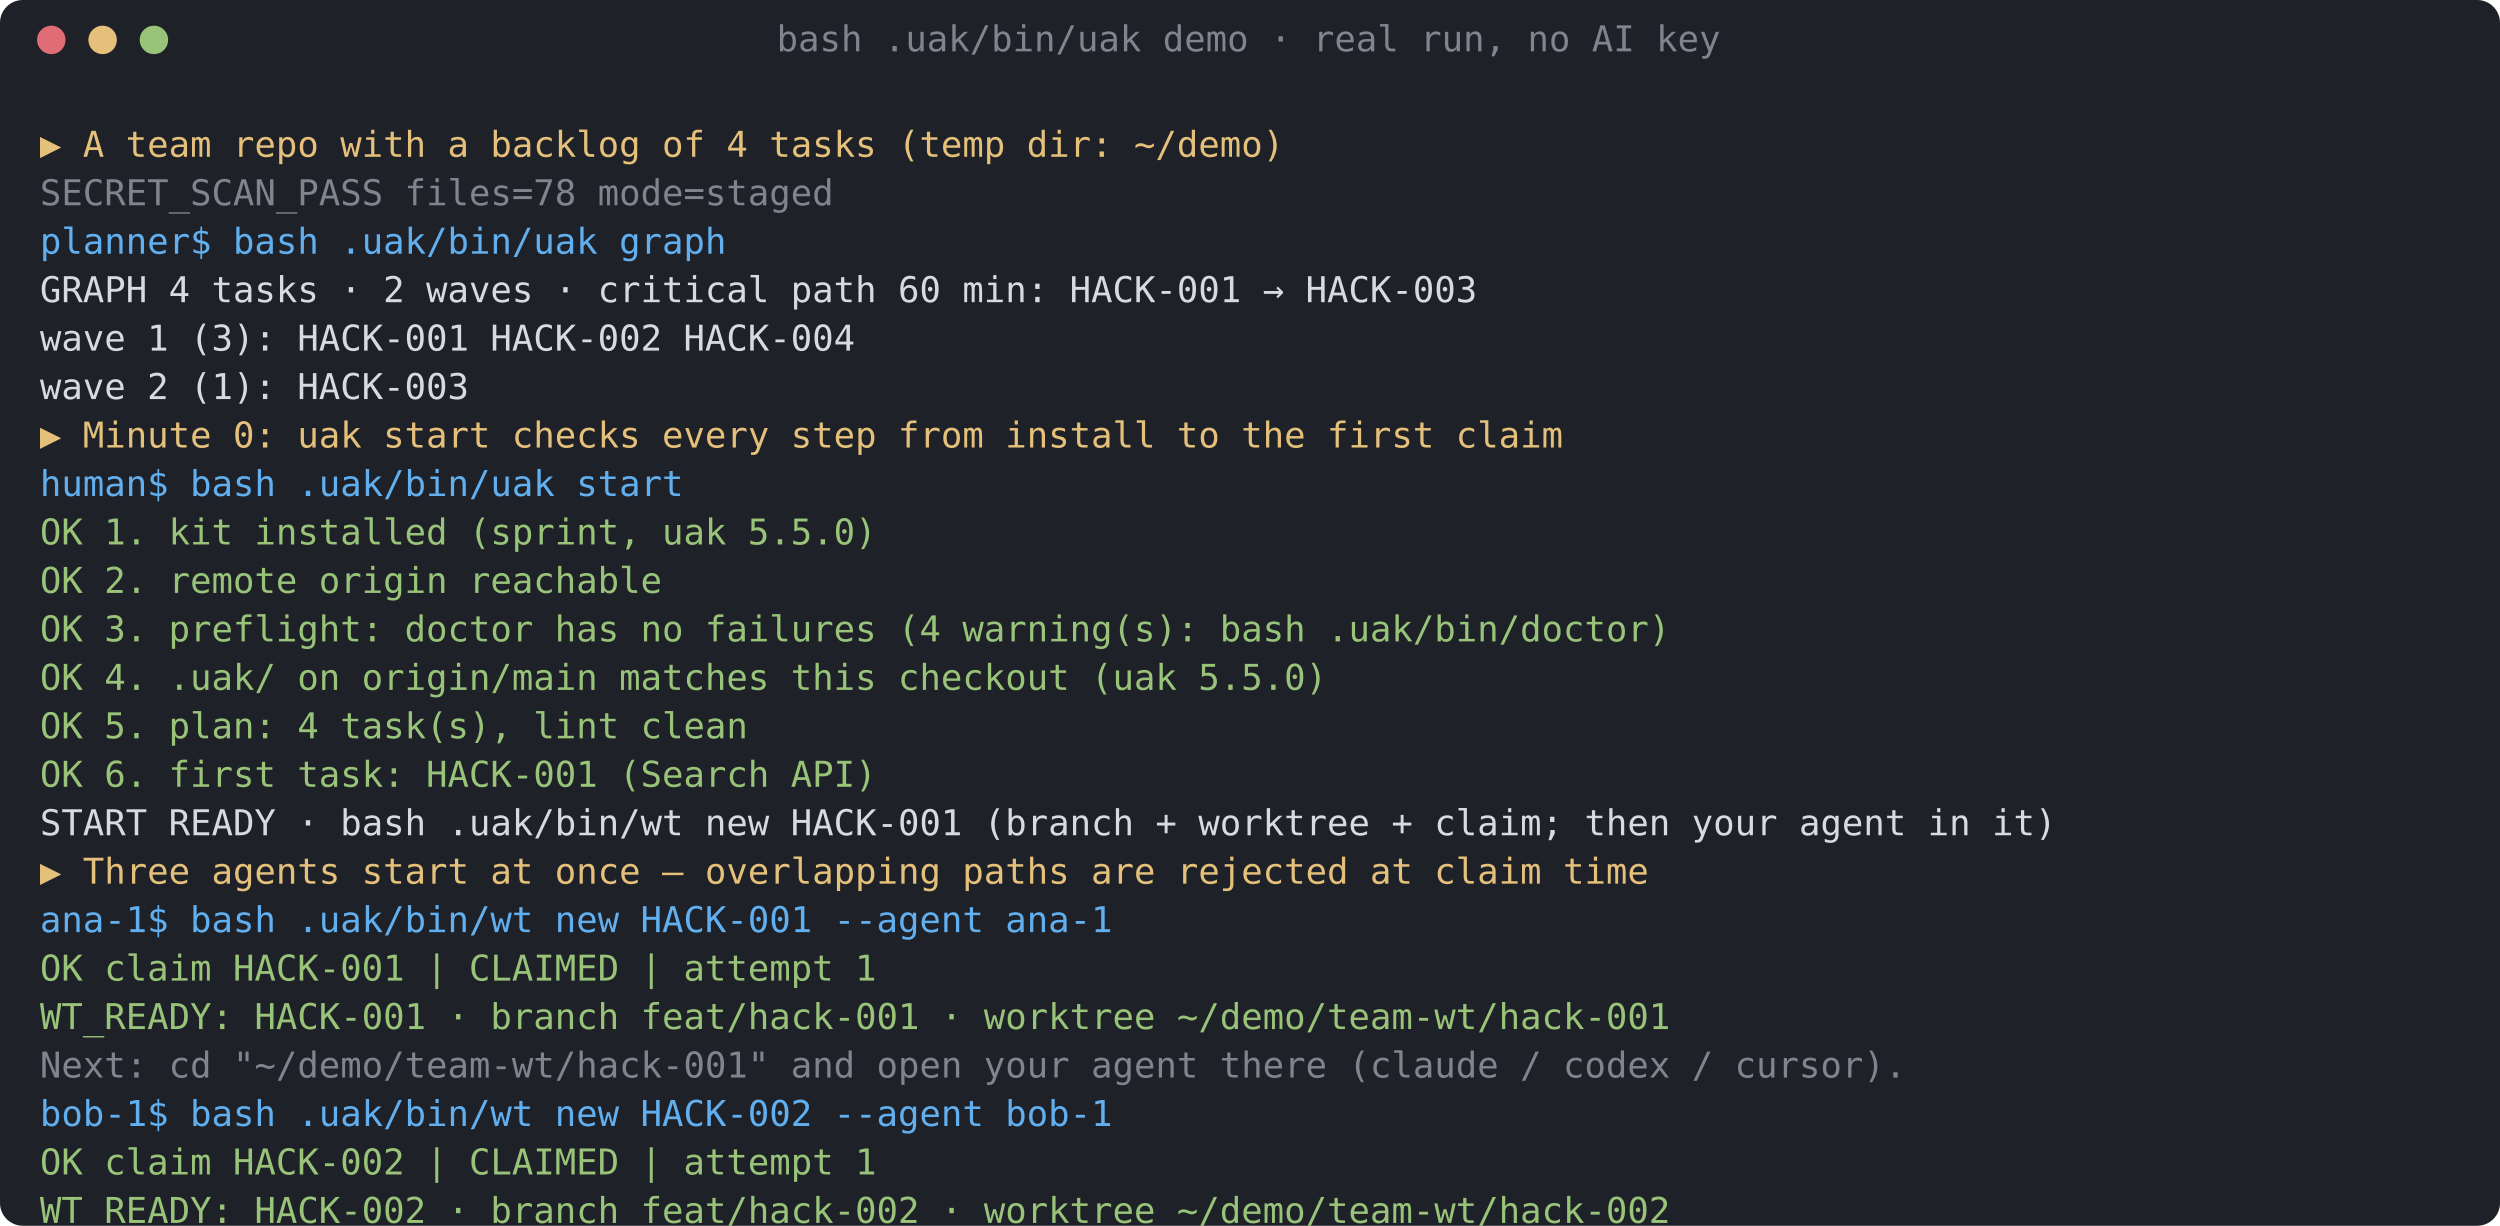
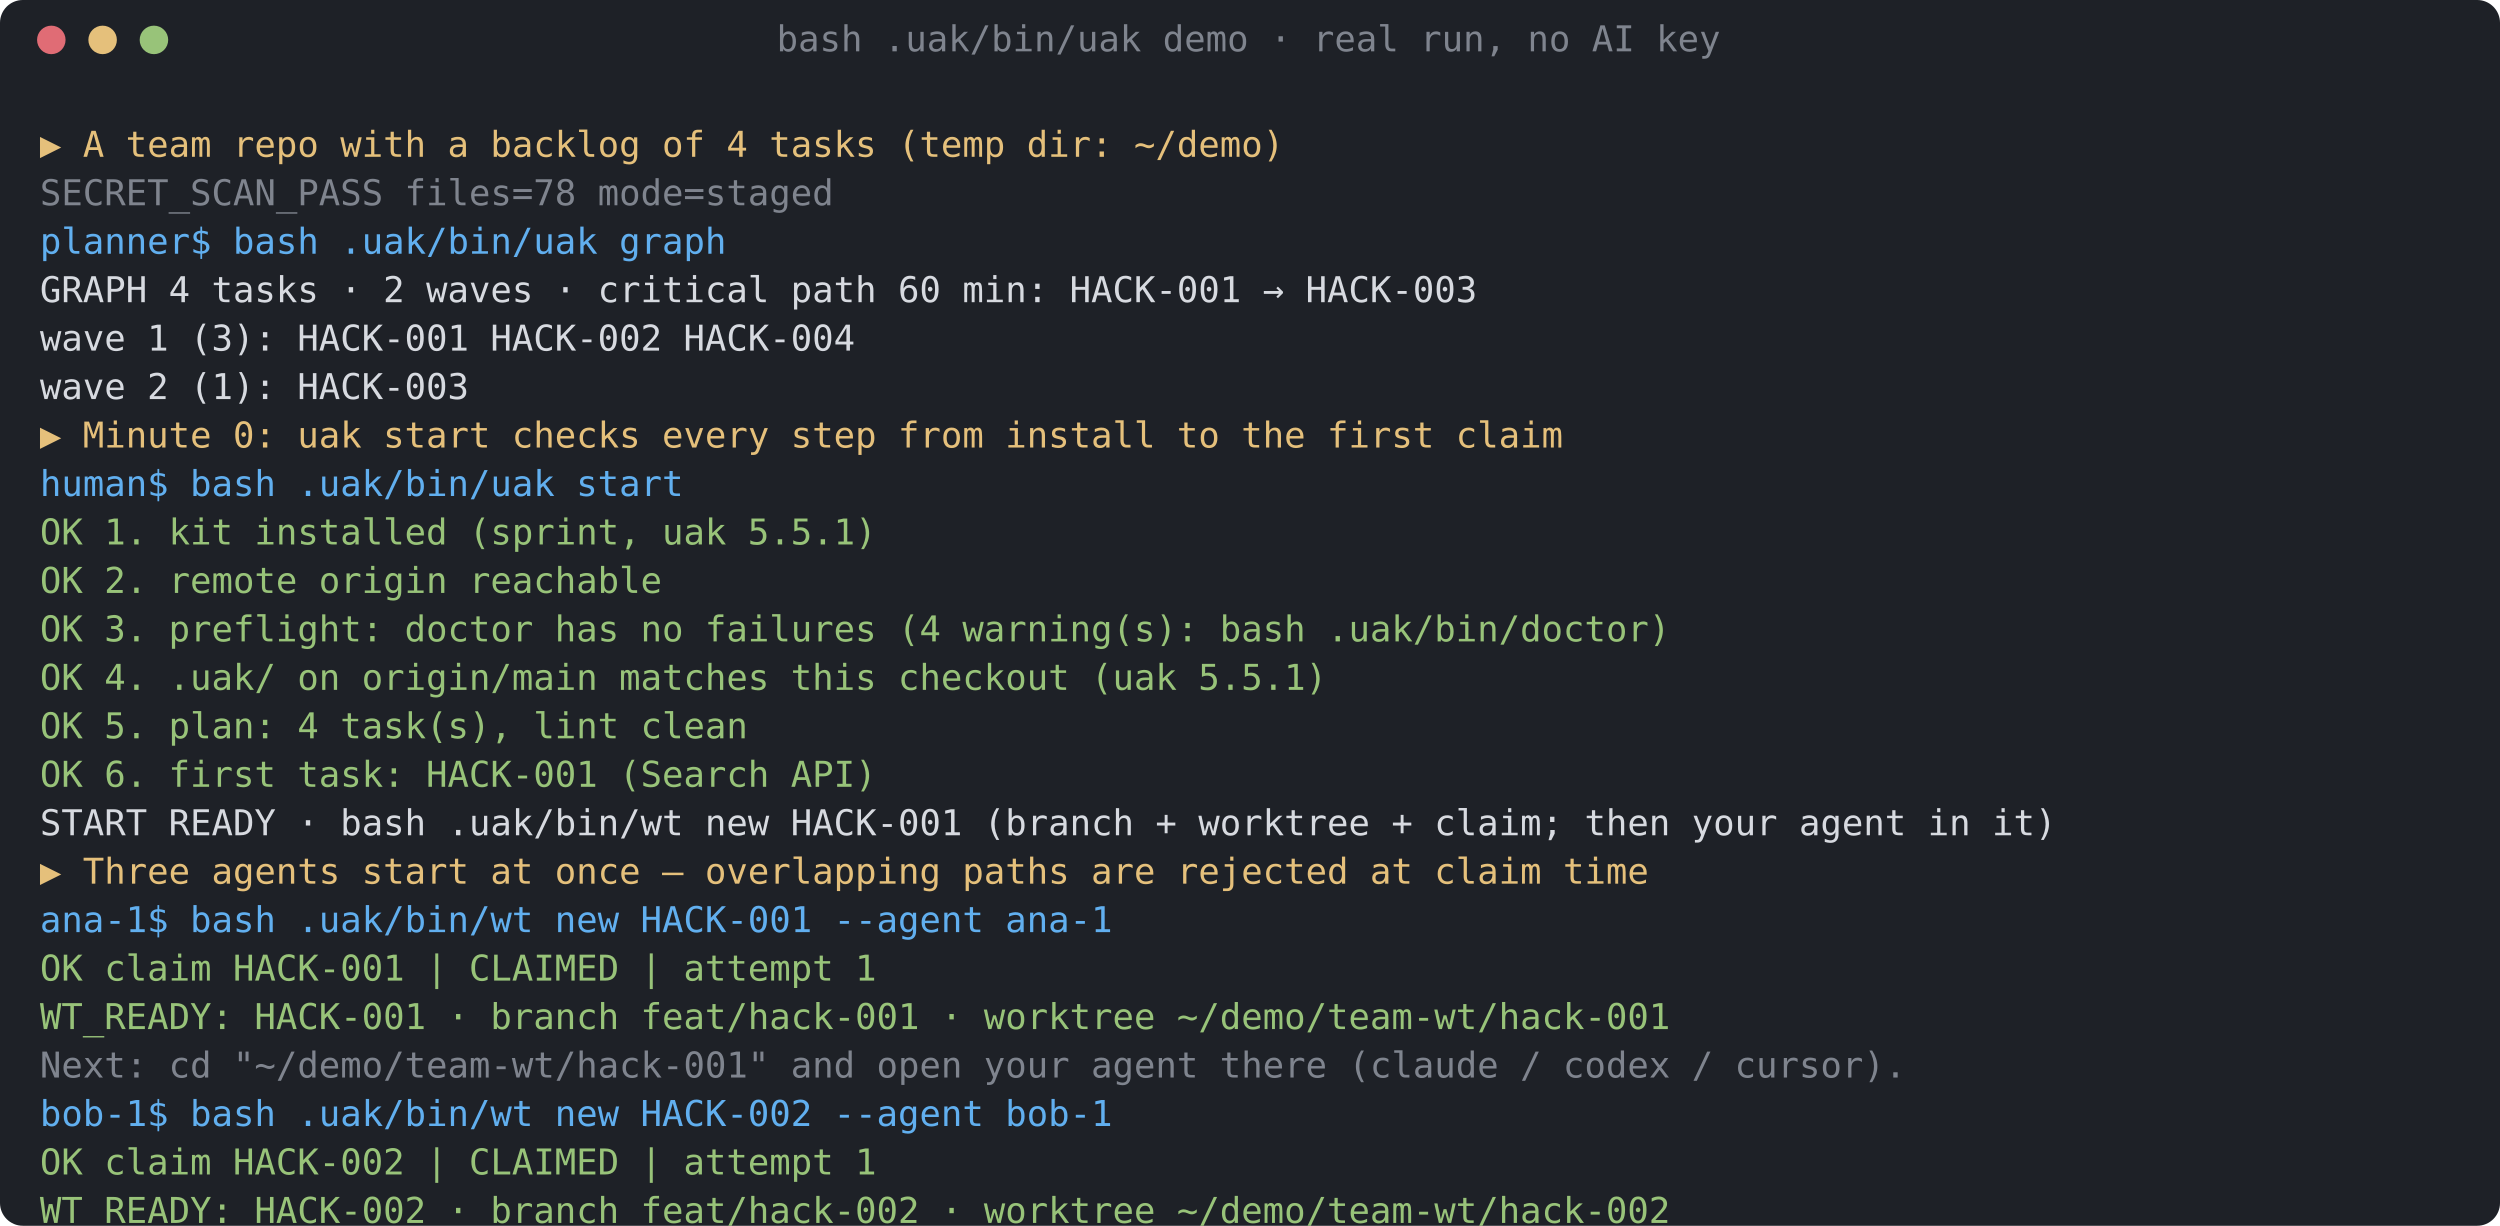
<svg xmlns="http://www.w3.org/2000/svg" width="877" height="430" viewBox="0 0 877 430" role="img" aria-label="uak demo: three agents claim, collide, loop, review and merge">
-   <style>text{font:12.5px ui-monospace,SFMono-Regular,Menlo,Consolas,monospace;white-space:pre}@keyframes l0{0%,1.716%{opacity:0}1.754%,100%{opacity:1}}.l0{animation:l0 26.23s infinite}@keyframes l1{0%,5.910%{opacity:0}5.948%,100%{opacity:1}}.l1{animation:l1 26.23s infinite}@keyframes l2{0%,6.584%{opacity:0}6.622%,100%{opacity:1}}.l2{animation:l2 26.23s infinite}@keyframes l3{0%,6.813%{opacity:0}6.851%,100%{opacity:1}}.l3{animation:l3 26.23s infinite}@keyframes l4{0%,7.042%{opacity:0}7.080%,100%{opacity:1}}.l4{animation:l4 26.23s infinite}@keyframes l5{0%,7.270%{opacity:0}7.308%,100%{opacity:1}}.l5{animation:l5 26.23s infinite}@keyframes l6{0%,7.499%{opacity:0}7.537%,100%{opacity:1}}.l6{animation:l6 26.23s infinite}@keyframes l7{0%,11.319%{opacity:0}11.357%,100%{opacity:1}}.l7{animation:l7 26.23s infinite}@keyframes l8{0%,15.513%{opacity:0}15.551%,100%{opacity:1}}.l8{animation:l8 26.23s infinite}@keyframes l9{0%,15.742%{opacity:0}15.780%,100%{opacity:1}}.l9{animation:l9 26.23s infinite}@keyframes l10{0%,15.971%{opacity:0}16.009%,100%{opacity:1}}.l10{animation:l10 26.23s infinite}@keyframes l11{0%,16.200%{opacity:0}16.238%,100%{opacity:1}}.l11{animation:l11 26.23s infinite}@keyframes l12{0%,16.428%{opacity:0}16.466%,100%{opacity:1}}.l12{animation:l12 26.23s infinite}@keyframes l13{0%,16.657%{opacity:0}16.695%,100%{opacity:1}}.l13{animation:l13 26.23s infinite}@keyframes l14{0%,16.886%{opacity:0}16.924%,100%{opacity:1}}.l14{animation:l14 26.23s infinite}@keyframes l15{0%,17.115%{opacity:0}17.153%,100%{opacity:1}}.l15{animation:l15 26.23s infinite}@keyframes l16{0%,20.935%{opacity:0}20.973%,100%{opacity:1}}.l16{animation:l16 26.23s infinite}@keyframes l17{0%,25.066%{opacity:0}25.104%,100%{opacity:1}}.l17{animation:l17 26.23s infinite}@keyframes l18{0%,25.295%{opacity:0}25.333%,100%{opacity:1}}.l18{animation:l18 26.23s infinite}@keyframes l19{0%,25.524%{opacity:0}25.562%,100%{opacity:1}}.l19{animation:l19 26.23s infinite}@keyframes l20{0%,25.752%{opacity:0}25.790%,100%{opacity:1}}.l20{animation:l20 26.23s infinite}@keyframes l21{0%,29.947%{opacity:0}29.985%,100%{opacity:1}}.l21{animation:l21 26.23s infinite}@keyframes l22{0%,30.175%{opacity:0}30.214%,100%{opacity:1}}.l22{animation:l22 26.23s infinite}@keyframes l23{0%,30.404%{opacity:0}30.442%,100%{opacity:1}}.l23{animation:l23 26.23s infinite}@keyframes l24{0%,30.633%{opacity:0}30.671%,100%{opacity:1}}.l24{animation:l24 26.23s infinite}@keyframes l25{0%,33.076%{opacity:0}33.114%,100%{opacity:1}}.l25{animation:l25 26.23s infinite}@keyframes l26{0%,33.304%{opacity:0}33.342%,100%{opacity:1}}.l26{animation:l26 26.23s infinite}@keyframes l27{0%,33.533%{opacity:0}33.571%,100%{opacity:1}}.l27{animation:l27 26.23s infinite}@keyframes l28{0%,36.165%{opacity:0}36.203%,100%{opacity:1}}.l28{animation:l28 26.23s infinite}@keyframes l29{0%,36.394%{opacity:0}36.432%,100%{opacity:1}}.l29{animation:l29 26.23s infinite}@keyframes l30{0%,36.622%{opacity:0}36.661%,100%{opacity:1}}.l30{animation:l30 26.23s infinite}@keyframes l31{0%,36.851%{opacity:0}36.889%,100%{opacity:1}}.l31{animation:l31 26.23s infinite}@keyframes l32{0%,37.080%{opacity:0}37.118%,100%{opacity:1}}.l32{animation:l32 26.23s infinite}@keyframes l33{0%,37.394%{opacity:0}37.432%,100%{opacity:1}}.l33{animation:l33 26.23s infinite}@keyframes l34{0%,37.623%{opacity:0}37.661%,100%{opacity:1}}.l34{animation:l34 26.23s infinite}@keyframes l35{0%,37.852%{opacity:0}37.890%,100%{opacity:1}}.l35{animation:l35 26.23s infinite}@keyframes l36{0%,38.081%{opacity:0}38.119%,100%{opacity:1}}.l36{animation:l36 26.23s infinite}@keyframes l37{0%,38.309%{opacity:0}38.347%,100%{opacity:1}}.l37{animation:l37 26.23s infinite}@keyframes l38{0%,38.538%{opacity:0}38.576%,100%{opacity:1}}.l38{animation:l38 26.23s infinite}@keyframes l39{0%,42.370%{opacity:0}42.408%,100%{opacity:1}}.l39{animation:l39 26.23s infinite}@keyframes l40{0%,46.565%{opacity:0}46.603%,100%{opacity:1}}.l40{animation:l40 26.23s infinite}@keyframes l41{0%,46.793%{opacity:0}46.832%,100%{opacity:1}}.l41{animation:l41 26.23s infinite}@keyframes l42{0%,47.022%{opacity:0}47.060%,100%{opacity:1}}.l42{animation:l42 26.23s infinite}@keyframes l43{0%,47.251%{opacity:0}47.289%,100%{opacity:1}}.l43{animation:l43 26.23s infinite}@keyframes l44{0%,47.480%{opacity:0}47.518%,100%{opacity:1}}.l44{animation:l44 26.23s infinite}@keyframes l45{0%,51.638%{opacity:0}51.677%,100%{opacity:1}}.l45{animation:l45 26.23s infinite}@keyframes l46{0%,54.987%{opacity:0}55.025%,100%{opacity:1}}.l46{animation:l46 26.23s infinite}@keyframes l47{0%,55.216%{opacity:0}55.254%,100%{opacity:1}}.l47{animation:l47 26.23s infinite}@keyframes l48{0%,55.444%{opacity:0}55.483%,100%{opacity:1}}.l48{animation:l48 26.23s infinite}@keyframes l49{0%,59.265%{opacity:0}59.303%,100%{opacity:1}}.l49{animation:l49 26.23s infinite}@keyframes l50{0%,61.435%{opacity:0}61.473%,100%{opacity:1}}.l50{animation:l50 26.23s infinite}@keyframes l51{0%,61.664%{opacity:0}61.702%,100%{opacity:1}}.l51{animation:l51 26.23s infinite}@keyframes l52{0%,65.858%{opacity:0}65.896%,100%{opacity:1}}.l52{animation:l52 26.23s infinite}@keyframes l53{0%,66.087%{opacity:0}66.125%,100%{opacity:1}}.l53{animation:l53 26.23s infinite}@keyframes l54{0%,69.906%{opacity:0}69.944%,100%{opacity:1}}.l54{animation:l54 26.23s infinite}@keyframes l55{0%,72.568%{opacity:0}72.606%,100%{opacity:1}}.l55{animation:l55 26.23s infinite}@keyframes l56{0%,72.797%{opacity:0}72.835%,100%{opacity:1}}.l56{animation:l56 26.23s infinite}@keyframes l57{0%,73.025%{opacity:0}73.063%,100%{opacity:1}}.l57{animation:l57 26.23s infinite}@keyframes l58{0%,77.220%{opacity:0}77.258%,100%{opacity:1}}.l58{animation:l58 26.23s infinite}@keyframes l59{0%,77.448%{opacity:0}77.487%,100%{opacity:1}}.l59{animation:l59 26.23s infinite}@keyframes l60{0%,77.677%{opacity:0}77.715%,100%{opacity:1}}.l60{animation:l60 26.23s infinite}@keyframes l61{0%,77.906%{opacity:0}77.944%,100%{opacity:1}}.l61{animation:l61 26.23s infinite}@keyframes l62{0%,81.728%{opacity:0}81.766%,100%{opacity:1}}.l62{animation:l62 26.23s infinite}@keyframes l63{0%,82.147%{opacity:0}82.185%,100%{opacity:1}}.l63{animation:l63 26.23s infinite}@keyframes l64{0%,82.376%{opacity:0}82.414%,100%{opacity:1}}.l64{animation:l64 26.23s infinite}@keyframes l65{0%,82.604%{opacity:0}82.643%,100%{opacity:1}}.l65{animation:l65 26.23s infinite}@keyframes l66{0%,82.833%{opacity:0}82.871%,100%{opacity:1}}.l66{animation:l66 26.23s infinite}@keyframes l67{0%,83.062%{opacity:0}83.100%,100%{opacity:1}}.l67{animation:l67 26.23s infinite}@keyframes l68{0%,83.291%{opacity:0}83.329%,100%{opacity:1}}.l68{animation:l68 26.23s infinite}@keyframes l69{0%,83.566%{opacity:0}83.604%,100%{opacity:1}}.l69{animation:l69 26.23s infinite}@keyframes l70{0%,83.795%{opacity:0}83.833%,100%{opacity:1}}.l70{animation:l70 26.23s infinite}@keyframes l71{0%,84.023%{opacity:0}84.062%,100%{opacity:1}}.l71{animation:l71 26.23s infinite}@keyframes l72{0%,84.252%{opacity:0}84.290%,100%{opacity:1}}.l72{animation:l72 26.23s infinite}@keyframes l73{0%,84.481%{opacity:0}84.519%,100%{opacity:1}}.l73{animation:l73 26.23s infinite}@keyframes l74{0%,84.710%{opacity:0}84.748%,100%{opacity:1}}.l74{animation:l74 26.23s infinite}@keyframes scroll{0%{transform:translateY(0)}30.214%{transform:translateY(-17px)}30.442%{transform:translateY(-34px)}30.671%{transform:translateY(-51px)}33.114%{transform:translateY(-68px)}33.342%{transform:translateY(-85px)}33.571%{transform:translateY(-102px)}36.203%{transform:translateY(-119px)}36.432%{transform:translateY(-136px)}36.661%{transform:translateY(-153px)}36.889%{transform:translateY(-170px)}37.118%{transform:translateY(-187px)}37.432%{transform:translateY(-204px)}37.661%{transform:translateY(-221px)}37.890%{transform:translateY(-238px)}38.119%{transform:translateY(-255px)}38.347%{transform:translateY(-272px)}38.576%{transform:translateY(-289px)}42.408%{transform:translateY(-306px)}46.603%{transform:translateY(-323px)}46.832%{transform:translateY(-340px)}47.060%{transform:translateY(-357px)}47.289%{transform:translateY(-374px)}47.518%{transform:translateY(-391px)}51.677%{transform:translateY(-408px)}55.025%{transform:translateY(-425px)}55.254%{transform:translateY(-442px)}55.483%{transform:translateY(-459px)}59.303%{transform:translateY(-476px)}61.473%{transform:translateY(-493px)}61.702%{transform:translateY(-510px)}65.896%{transform:translateY(-527px)}66.125%{transform:translateY(-544px)}69.944%{transform:translateY(-561px)}72.606%{transform:translateY(-578px)}72.835%{transform:translateY(-595px)}73.063%{transform:translateY(-612px)}77.258%{transform:translateY(-629px)}77.487%{transform:translateY(-646px)}77.715%{transform:translateY(-663px)}77.944%{transform:translateY(-680px)}81.766%{transform:translateY(-697px)}82.185%{transform:translateY(-714px)}82.414%{transform:translateY(-731px)}82.643%{transform:translateY(-748px)}82.871%{transform:translateY(-765px)}83.100%{transform:translateY(-782px)}83.329%{transform:translateY(-799px)}83.604%{transform:translateY(-816px)}83.833%{transform:translateY(-833px)}84.062%{transform:translateY(-850px)}84.290%{transform:translateY(-867px)}84.519%{transform:translateY(-884px)}84.748%{transform:translateY(-901px)}100%{transform:translateY(-901px)}}.scroll{animation:scroll 26.23s steps(1,end) infinite}</style>
+   <style>text{font:12.5px ui-monospace,SFMono-Regular,Menlo,Consolas,monospace;white-space:pre}@keyframes l0{0%,1.741%{opacity:0}1.779%,100%{opacity:1}}.l0{animation:l0 25.85s infinite}@keyframes l1{0%,5.995%{opacity:0}6.034%,100%{opacity:1}}.l1{animation:l1 25.85s infinite}@keyframes l2{0%,6.550%{opacity:0}6.589%,100%{opacity:1}}.l2{animation:l2 25.85s infinite}@keyframes l3{0%,6.783%{opacity:0}6.821%,100%{opacity:1}}.l3{animation:l3 25.85s infinite}@keyframes l4{0%,7.015%{opacity:0}7.053%,100%{opacity:1}}.l4{animation:l4 25.85s infinite}@keyframes l5{0%,7.247%{opacity:0}7.285%,100%{opacity:1}}.l5{animation:l5 25.85s infinite}@keyframes l6{0%,7.479%{opacity:0}7.517%,100%{opacity:1}}.l6{animation:l6 25.85s infinite}@keyframes l7{0%,11.356%{opacity:0}11.395%,100%{opacity:1}}.l7{animation:l7 25.85s infinite}@keyframes l8{0%,15.611%{opacity:0}15.649%,100%{opacity:1}}.l8{animation:l8 25.85s infinite}@keyframes l9{0%,15.843%{opacity:0}15.882%,100%{opacity:1}}.l9{animation:l9 25.85s infinite}@keyframes l10{0%,16.075%{opacity:0}16.114%,100%{opacity:1}}.l10{animation:l10 25.85s infinite}@keyframes l11{0%,16.307%{opacity:0}16.346%,100%{opacity:1}}.l11{animation:l11 25.85s infinite}@keyframes l12{0%,16.539%{opacity:0}16.578%,100%{opacity:1}}.l12{animation:l12 25.85s infinite}@keyframes l13{0%,16.771%{opacity:0}16.810%,100%{opacity:1}}.l13{animation:l13 25.85s infinite}@keyframes l14{0%,17.003%{opacity:0}17.042%,100%{opacity:1}}.l14{animation:l14 25.85s infinite}@keyframes l15{0%,17.235%{opacity:0}17.274%,100%{opacity:1}}.l15{animation:l15 25.85s infinite}@keyframes l16{0%,21.112%{opacity:0}21.151%,100%{opacity:1}}.l16{animation:l16 25.85s infinite}@keyframes l17{0%,24.956%{opacity:0}24.995%,100%{opacity:1}}.l17{animation:l17 25.85s infinite}@keyframes l18{0%,25.188%{opacity:0}25.227%,100%{opacity:1}}.l18{animation:l18 25.85s infinite}@keyframes l19{0%,25.420%{opacity:0}25.459%,100%{opacity:1}}.l19{animation:l19 25.85s infinite}@keyframes l20{0%,25.653%{opacity:0}25.691%,100%{opacity:1}}.l20{animation:l20 25.85s infinite}@keyframes l21{0%,29.740%{opacity:0}29.778%,100%{opacity:1}}.l21{animation:l21 25.85s infinite}@keyframes l22{0%,29.972%{opacity:0}30.010%,100%{opacity:1}}.l22{animation:l22 25.85s infinite}@keyframes l23{0%,30.204%{opacity:0}30.242%,100%{opacity:1}}.l23{animation:l23 25.85s infinite}@keyframes l24{0%,30.436%{opacity:0}30.474%,100%{opacity:1}}.l24{animation:l24 25.85s infinite}@keyframes l25{0%,32.877%{opacity:0}32.916%,100%{opacity:1}}.l25{animation:l25 25.85s infinite}@keyframes l26{0%,33.109%{opacity:0}33.148%,100%{opacity:1}}.l26{animation:l26 25.85s infinite}@keyframes l27{0%,33.341%{opacity:0}33.380%,100%{opacity:1}}.l27{animation:l27 25.85s infinite}@keyframes l28{0%,35.904%{opacity:0}35.942%,100%{opacity:1}}.l28{animation:l28 25.85s infinite}@keyframes l29{0%,36.136%{opacity:0}36.174%,100%{opacity:1}}.l29{animation:l29 25.85s infinite}@keyframes l30{0%,36.368%{opacity:0}36.406%,100%{opacity:1}}.l30{animation:l30 25.85s infinite}@keyframes l31{0%,36.600%{opacity:0}36.638%,100%{opacity:1}}.l31{animation:l31 25.85s infinite}@keyframes l32{0%,36.832%{opacity:0}36.871%,100%{opacity:1}}.l32{animation:l32 25.85s infinite}@keyframes l33{0%,37.123%{opacity:0}37.161%,100%{opacity:1}}.l33{animation:l33 25.85s infinite}@keyframes l34{0%,37.355%{opacity:0}37.393%,100%{opacity:1}}.l34{animation:l34 25.85s infinite}@keyframes l35{0%,37.587%{opacity:0}37.625%,100%{opacity:1}}.l35{animation:l35 25.85s infinite}@keyframes l36{0%,37.819%{opacity:0}37.858%,100%{opacity:1}}.l36{animation:l36 25.85s infinite}@keyframes l37{0%,38.051%{opacity:0}38.090%,100%{opacity:1}}.l37{animation:l37 25.85s infinite}@keyframes l38{0%,38.283%{opacity:0}38.322%,100%{opacity:1}}.l38{animation:l38 25.85s infinite}@keyframes l39{0%,42.172%{opacity:0}42.210%,100%{opacity:1}}.l39{animation:l39 25.85s infinite}@keyframes l40{0%,46.427%{opacity:0}46.465%,100%{opacity:1}}.l40{animation:l40 25.85s infinite}@keyframes l41{0%,46.659%{opacity:0}46.697%,100%{opacity:1}}.l41{animation:l41 25.85s infinite}@keyframes l42{0%,46.891%{opacity:0}46.929%,100%{opacity:1}}.l42{animation:l42 25.85s infinite}@keyframes l43{0%,47.123%{opacity:0}47.161%,100%{opacity:1}}.l43{animation:l43 25.85s infinite}@keyframes l44{0%,47.355%{opacity:0}47.394%,100%{opacity:1}}.l44{animation:l44 25.85s infinite}@keyframes l45{0%,51.588%{opacity:0}51.627%,100%{opacity:1}}.l45{animation:l45 25.85s infinite}@keyframes l46{0%,54.588%{opacity:0}54.627%,100%{opacity:1}}.l46{animation:l46 25.85s infinite}@keyframes l47{0%,54.820%{opacity:0}54.859%,100%{opacity:1}}.l47{animation:l47 25.85s infinite}@keyframes l48{0%,55.052%{opacity:0}55.091%,100%{opacity:1}}.l48{animation:l48 25.85s infinite}@keyframes l49{0%,58.928%{opacity:0}58.967%,100%{opacity:1}}.l49{animation:l49 25.85s infinite}@keyframes l50{0%,61.097%{opacity:0}61.136%,100%{opacity:1}}.l50{animation:l50 25.85s infinite}@keyframes l51{0%,61.329%{opacity:0}61.368%,100%{opacity:1}}.l51{animation:l51 25.85s infinite}@keyframes l52{0%,65.584%{opacity:0}65.623%,100%{opacity:1}}.l52{animation:l52 25.85s infinite}@keyframes l53{0%,65.816%{opacity:0}65.855%,100%{opacity:1}}.l53{animation:l53 25.85s infinite}@keyframes l54{0%,69.693%{opacity:0}69.731%,100%{opacity:1}}.l54{animation:l54 25.85s infinite}@keyframes l55{0%,72.219%{opacity:0}72.258%,100%{opacity:1}}.l55{animation:l55 25.85s infinite}@keyframes l56{0%,72.451%{opacity:0}72.490%,100%{opacity:1}}.l56{animation:l56 25.85s infinite}@keyframes l57{0%,72.683%{opacity:0}72.722%,100%{opacity:1}}.l57{animation:l57 25.85s infinite}@keyframes l58{0%,76.938%{opacity:0}76.977%,100%{opacity:1}}.l58{animation:l58 25.85s infinite}@keyframes l59{0%,77.170%{opacity:0}77.209%,100%{opacity:1}}.l59{animation:l59 25.85s infinite}@keyframes l60{0%,77.402%{opacity:0}77.441%,100%{opacity:1}}.l60{animation:l60 25.85s infinite}@keyframes l61{0%,77.634%{opacity:0}77.673%,100%{opacity:1}}.l61{animation:l61 25.85s infinite}@keyframes l62{0%,81.512%{opacity:0}81.551%,100%{opacity:1}}.l62{animation:l62 25.85s infinite}@keyframes l63{0%,81.914%{opacity:0}81.953%,100%{opacity:1}}.l63{animation:l63 25.85s infinite}@keyframes l64{0%,82.146%{opacity:0}82.185%,100%{opacity:1}}.l64{animation:l64 25.85s infinite}@keyframes l65{0%,82.378%{opacity:0}82.417%,100%{opacity:1}}.l65{animation:l65 25.85s infinite}@keyframes l66{0%,82.610%{opacity:0}82.649%,100%{opacity:1}}.l66{animation:l66 25.85s infinite}@keyframes l67{0%,82.843%{opacity:0}82.881%,100%{opacity:1}}.l67{animation:l67 25.85s infinite}@keyframes l68{0%,83.075%{opacity:0}83.113%,100%{opacity:1}}.l68{animation:l68 25.85s infinite}@keyframes l69{0%,83.329%{opacity:0}83.367%,100%{opacity:1}}.l69{animation:l69 25.85s infinite}@keyframes l70{0%,83.561%{opacity:0}83.600%,100%{opacity:1}}.l70{animation:l70 25.85s infinite}@keyframes l71{0%,83.793%{opacity:0}83.832%,100%{opacity:1}}.l71{animation:l71 25.85s infinite}@keyframes l72{0%,84.025%{opacity:0}84.064%,100%{opacity:1}}.l72{animation:l72 25.85s infinite}@keyframes l73{0%,84.257%{opacity:0}84.296%,100%{opacity:1}}.l73{animation:l73 25.85s infinite}@keyframes l74{0%,84.489%{opacity:0}84.528%,100%{opacity:1}}.l74{animation:l74 25.85s infinite}@keyframes scroll{0%{transform:translateY(0)}30.010%{transform:translateY(-17px)}30.242%{transform:translateY(-34px)}30.474%{transform:translateY(-51px)}32.916%{transform:translateY(-68px)}33.148%{transform:translateY(-85px)}33.380%{transform:translateY(-102px)}35.942%{transform:translateY(-119px)}36.174%{transform:translateY(-136px)}36.406%{transform:translateY(-153px)}36.638%{transform:translateY(-170px)}36.871%{transform:translateY(-187px)}37.161%{transform:translateY(-204px)}37.393%{transform:translateY(-221px)}37.625%{transform:translateY(-238px)}37.858%{transform:translateY(-255px)}38.090%{transform:translateY(-272px)}38.322%{transform:translateY(-289px)}42.210%{transform:translateY(-306px)}46.465%{transform:translateY(-323px)}46.697%{transform:translateY(-340px)}46.929%{transform:translateY(-357px)}47.161%{transform:translateY(-374px)}47.394%{transform:translateY(-391px)}51.627%{transform:translateY(-408px)}54.627%{transform:translateY(-425px)}54.859%{transform:translateY(-442px)}55.091%{transform:translateY(-459px)}58.967%{transform:translateY(-476px)}61.136%{transform:translateY(-493px)}61.368%{transform:translateY(-510px)}65.623%{transform:translateY(-527px)}65.855%{transform:translateY(-544px)}69.731%{transform:translateY(-561px)}72.258%{transform:translateY(-578px)}72.490%{transform:translateY(-595px)}72.722%{transform:translateY(-612px)}76.977%{transform:translateY(-629px)}77.209%{transform:translateY(-646px)}77.441%{transform:translateY(-663px)}77.673%{transform:translateY(-680px)}81.551%{transform:translateY(-697px)}81.953%{transform:translateY(-714px)}82.185%{transform:translateY(-731px)}82.417%{transform:translateY(-748px)}82.649%{transform:translateY(-765px)}82.881%{transform:translateY(-782px)}83.113%{transform:translateY(-799px)}83.367%{transform:translateY(-816px)}83.600%{transform:translateY(-833px)}83.832%{transform:translateY(-850px)}84.064%{transform:translateY(-867px)}84.296%{transform:translateY(-884px)}84.528%{transform:translateY(-901px)}100%{transform:translateY(-901px)}}.scroll{animation:scroll 25.85s steps(1,end) infinite}</style>
  <rect width="100%" height="100%" rx="8" fill="#1e2127" />
  <circle cx="18" cy="14" r="5" fill="#e06c75" />
  <circle cx="36" cy="14" r="5" fill="#e5c07b" />
  <circle cx="54" cy="14" r="5" fill="#98c379" />
  <text x="438" y="18" fill="#7f848e" text-anchor="middle">bash .uak/bin/uak demo · real run, no AI key</text>
  <clipPath id="c">
    <rect x="0" y="28" width="877" height="402" />
  </clipPath>
  <g clip-path="url(#c)">
    <g class="scroll">
      <text class="l0" x="14" y="55" fill="#e5c07b">▶ A team repo with a backlog of 4 tasks (temp dir: ~/demo)</text>
      <text class="l1" x="14" y="72" fill="#7f848e">SECRET_SCAN_PASS files=78 mode=staged</text>
      <text class="l2" x="14" y="89" fill="#61afef">  planner$ bash .uak/bin/uak graph</text>
      <text class="l3" x="14" y="106" fill="#d7dae0">    GRAPH 4 tasks · 2 waves · critical path 60 min: HACK-001 → HACK-003</text>
      <text class="l4" x="14" y="123" fill="#d7dae0">    wave 1 (3): HACK-001 HACK-002 HACK-004</text>
      <text class="l5" x="14" y="140" fill="#d7dae0">    wave 2 (1): HACK-003</text>
      <text class="l6" x="14" y="157" fill="#e5c07b">▶ Minute 0: uak start checks every step from install to the first claim</text>
      <text class="l7" x="14" y="174" fill="#61afef">  human$ bash .uak/bin/uak start</text>
-       <text class="l8" x="14" y="191" fill="#98c379">    OK    1. kit installed (sprint, uak 5.5.0)</text>
+       <text class="l8" x="14" y="191" fill="#98c379">    OK    1. kit installed (sprint, uak 5.5.1)</text>
      <text class="l9" x="14" y="208" fill="#98c379">    OK    2. remote origin reachable</text>
      <text class="l10" x="14" y="225" fill="#98c379">    OK    3. preflight: doctor has no failures (4 warning(s): bash .uak/bin/doctor)</text>
-       <text class="l11" x="14" y="242" fill="#98c379">    OK    4. .uak/ on origin/main matches this checkout (uak 5.5.0)</text>
+       <text class="l11" x="14" y="242" fill="#98c379">    OK    4. .uak/ on origin/main matches this checkout (uak 5.5.1)</text>
      <text class="l12" x="14" y="259" fill="#98c379">    OK    5. plan: 4 task(s), lint clean</text>
      <text class="l13" x="14" y="276" fill="#98c379">    OK    6. first task: HACK-001 (Search API)</text>
      <text class="l14" x="14" y="293" fill="#d7dae0">    START READY · bash .uak/bin/wt new HACK-001   (branch + worktree + claim; then your agent in it)</text>
      <text class="l15" x="14" y="310" fill="#e5c07b">▶ Three agents start at once — overlapping paths are rejected at claim time</text>
      <text class="l16" x="14" y="327" fill="#61afef">  ana-1$ bash .uak/bin/wt new HACK-001 --agent ana-1</text>
      <text class="l17" x="14" y="344" fill="#98c379">    OK claim HACK-001 | CLAIMED | attempt 1</text>
      <text class="l18" x="14" y="361" fill="#98c379">    WT_READY: HACK-001 · branch feat/hack-001 · worktree ~/demo/team-wt/hack-001</text>
      <text class="l19" x="14" y="378" fill="#7f848e">    Next: cd "~/demo/team-wt/hack-001" and open your agent there (claude / codex / cursor).</text>
      <text class="l20" x="14" y="395" fill="#61afef">  bob-1$ bash .uak/bin/wt new HACK-002 --agent bob-1</text>
      <text class="l21" x="14" y="412" fill="#98c379">    OK claim HACK-002 | CLAIMED | attempt 1</text>
      <text class="l22" x="14" y="429" fill="#98c379">    WT_READY: HACK-002 · branch feat/hack-002 · worktree ~/demo/team-wt/hack-002</text>
      <text class="l23" x="14" y="446" fill="#7f848e">    Next: cd "~/demo/team-wt/hack-002" and open your agent there (claude / codex / cursor).</text>
      <text class="l24" x="14" y="463" fill="#61afef">  cy-1$ bash .uak/bin/wt new HACK-004 --agent cy-1</text>
      <text class="l25" x="14" y="480" fill="#e06c75">    CONFLICT: HACK-004 overlaps HACK-001 (ana-1); pick another task, or wait once: uak wait HACK-001 --for integrated </text>
      <text class="l26" x="14" y="497" fill="#98c379">  ✓ cy-1 cannot take HACK-004: it overlaps ana-1's src/api.sh</text>
      <text class="l27" x="14" y="514" fill="#61afef">  cy-1$ bash .uak/bin/uak next</text>
      <text class="l28" x="14" y="531" fill="#d7dae0">    No eligible candidate (priority, dependencies, claims or authorization).</text>
      <text class="l29" x="14" y="548" fill="#d7dae0">    Why not HACK-004: its Paths overlap HACK-001 of ana-1 (CLAIMED); it opens when that one merges.</text>
      <text class="l30" x="14" y="565" fill="#d7dae0">    Waiting on dependencies: 1 task(s); HACK-003 waits on HACK-001 (CLAIMED).</text>
      <text class="l31" x="14" y="582" fill="#d7dae0">    Idle: improve tests → polish demo → rehearse. Do not poll uak next in a loop; wait for a message or a new task.</text>
      <text class="l32" x="14" y="599" fill="#61afef">  human$ bash .uak/bin/board</text>
-       <text class="l33" x="14" y="616" fill="#d7dae0">    UAK BOARD · main@5cc18aa · 4 tasks · CLAIMED 2 · AVAILABLE 2 · freeze in 5h59m</text>
+       <text class="l33" x="14" y="616" fill="#d7dae0">    UAK BOARD · main@3c43082 · 4 tasks · CLAIMED 2 · AVAILABLE 2 · freeze in 5h59m</text>
      <text class="l34" x="14" y="633" fill="#d7dae0">    CLAIMED    HACK-001  ana-1      lease 44m    w1  Search API</text>
      <text class="l35" x="14" y="650" fill="#d7dae0">    CLAIMED    HACK-002  bob-1      lease 44m    w1  Results UI</text>
      <text class="l36" x="14" y="667" fill="#d7dae0">    AVAILABLE  HACK-003  P0         -            w2  Ranking</text>
      <text class="l37" x="14" y="684" fill="#d7dae0">    AVAILABLE  HACK-004  P1         -            w1  API cache</text>
      <text class="l38" x="14" y="701" fill="#e5c07b">▶ ana-1 fixes the failing API with a bounded loop (fake agent: no AI key needed)</text>
      <text class="l39" x="14" y="718" fill="#61afef">  ana-1$ bash .uak/bin/uak loop --verify bash tests/api_test.sh --agent bash ~/demo/fake-agent.sh --max 5 --task HACK-</text>
      <text class="l40" x="14" y="735" fill="#e06c75">    LOOP_FAIL iteration=1 exit=1 · expected 3 results, got: 0 results for pompe</text>
      <text class="l41" x="14" y="752" fill="#e06c75">    LOOP_FAIL iteration=2 exit=1 · expected 3 results, got: 2 results for pompe</text>
      <text class="l42" x="14" y="769" fill="#98c379">    LOOP_PASS iteration=3 · api ok</text>
      <text class="l43" x="14" y="786" fill="#7f848e">    LOOP_SUMMARY 3 iteration(s) · 1 s · changed: 1 file changed, 1 insertion(+), 1 deletion(-) · log ~/demo/team/.git/</text>
      <text class="l44" x="14" y="803" fill="#e5c07b">▶ ana-1 ships: push + PR + evidence → a reviewer is asked by rotation</text>
      <text class="l45" x="14" y="820" fill="#61afef">  ana-1$ bash .uak/bin/uak done HACK-001 --pr https://github.com/example/demo/pull/1 --evidence bash tests/api_test.sh</text>
      <text class="l46" x="14" y="837" fill="#98c379">    OK done HACK-001 | REVIEW | attempt 1</text>
      <text class="l47" x="14" y="854" fill="#7f848e">    Next: bash .uak/bin/uak wait HACK-001 --for approve (one call; returns on approve or reject). Meanwhile: uak next </text>
      <text class="l48" x="14" y="871" fill="#e5c07b">▶ bob-1 (not the author) reviews the exact SHA, then the gated merge queue integrates it</text>
-       <text class="l49" x="14" y="888" fill="#61afef">  bob-1$ bash .uak/bin/uak review HACK-001 --sha 052619c --verdict approve</text>
+       <text class="l49" x="14" y="888" fill="#61afef">  bob-1$ bash .uak/bin/uak review HACK-001 --sha ecace36 --verdict approve</text>
      <text class="l50" x="14" y="905" fill="#98c379">    OK review HACK-001 | REVIEW | attempt 1</text>
      <text class="l51" x="14" y="922" fill="#61afef">  ana-1$ bash .uak/bin/uak merge HACK-001</text>
-       <text class="l52" x="14" y="939" fill="#98c379">    OK merge HACK-001 | INTEGRATED | 4aefecd | review bob-1 | atomic claims+main</text>
+       <text class="l52" x="14" y="939" fill="#98c379">    OK merge HACK-001 | INTEGRATED | 6541431 | review bob-1 | atomic claims+main</text>
      <text class="l53" x="14" y="956" fill="#e5c07b">▶ The dependent task unlocks by itself</text>
      <text class="l54" x="14" y="973" fill="#61afef">  cy-1$ bash .uak/bin/uak next</text>
      <text class="l55" x="14" y="990" fill="#d7dae0">    HACK-003 | AVAILABLE | P0</text>
      <text class="l56" x="14" y="1007" fill="#7f848e">    Next: Implement HACK-003 and run: true</text>
      <text class="l57" x="14" y="1024" fill="#61afef">  cy-1$ bash .uak/bin/wt new HACK-003 --agent cy-1</text>
      <text class="l58" x="14" y="1041" fill="#98c379">    OK claim HACK-003 | CLAIMED | attempt 1</text>
      <text class="l59" x="14" y="1058" fill="#98c379">    WT_READY: HACK-003 · branch feat/hack-003 · worktree ~/demo/team-wt/hack-003</text>
      <text class="l60" x="14" y="1075" fill="#7f848e">    Next: cd "~/demo/team-wt/hack-003" and open your agent there (claude / codex / cursor).</text>
      <text class="l61" x="14" y="1092" fill="#e5c07b">▶ What the human sees: one board, one set of numbers</text>
      <text class="l62" x="14" y="1109" fill="#61afef">  human$ bash .uak/bin/board</text>
-       <text class="l63" x="14" y="1126" fill="#d7dae0">    UAK BOARD · main@4aefecd · 4 tasks · CLAIMED 2 · AVAILABLE 1 · INTEGRATED 1 · freeze in 5h59m</text>
+       <text class="l63" x="14" y="1126" fill="#d7dae0">    UAK BOARD · main@6541431 · 4 tasks · CLAIMED 2 · AVAILABLE 1 · INTEGRATED 1 · freeze in 5h59m</text>
      <text class="l64" x="14" y="1143" fill="#d7dae0">    CLAIMED    HACK-002  bob-1      lease 44m    w1  Results UI</text>
      <text class="l65" x="14" y="1160" fill="#d7dae0">    CLAIMED    HACK-003  cy-1       lease 44m    w2  Ranking</text>
      <text class="l66" x="14" y="1177" fill="#d7dae0">    AVAILABLE  HACK-004  P1         -            w1  API cache</text>
      <text class="l67" x="14" y="1194" fill="#98c379">    INTEGRATED HACK-001</text>
      <text class="l68" x="14" y="1211" fill="#61afef">  human$ bash .uak/bin/stats</text>
      <text class="l69" x="14" y="1228" fill="#d7dae0">    UAK STATS · claims commits 12</text>
      <text class="l70" x="14" y="1245" fill="#d7dae0">    tasks: CLAIMED 2 · INTEGRATED 1</text>
      <text class="l71" x="14" y="1262" fill="#d7dae0">    messages: 3</text>
      <text class="l72" x="14" y="1279" fill="#d7dae0">    reviews: approve 1 · reject 0</text>
      <text class="l73" x="14" y="1296" fill="#98c379">✓ Done: 3 agents, 1 conflict avoided, 1 bounded loop, 1 independent review, 1 gated merge.</text>
      <text class="l74" x="14" y="1313" fill="#d7dae0">  Use it for real: bash install.sh --mode sprint &lt;your-repo&gt;</text>
    </g>
  </g>
</svg>
